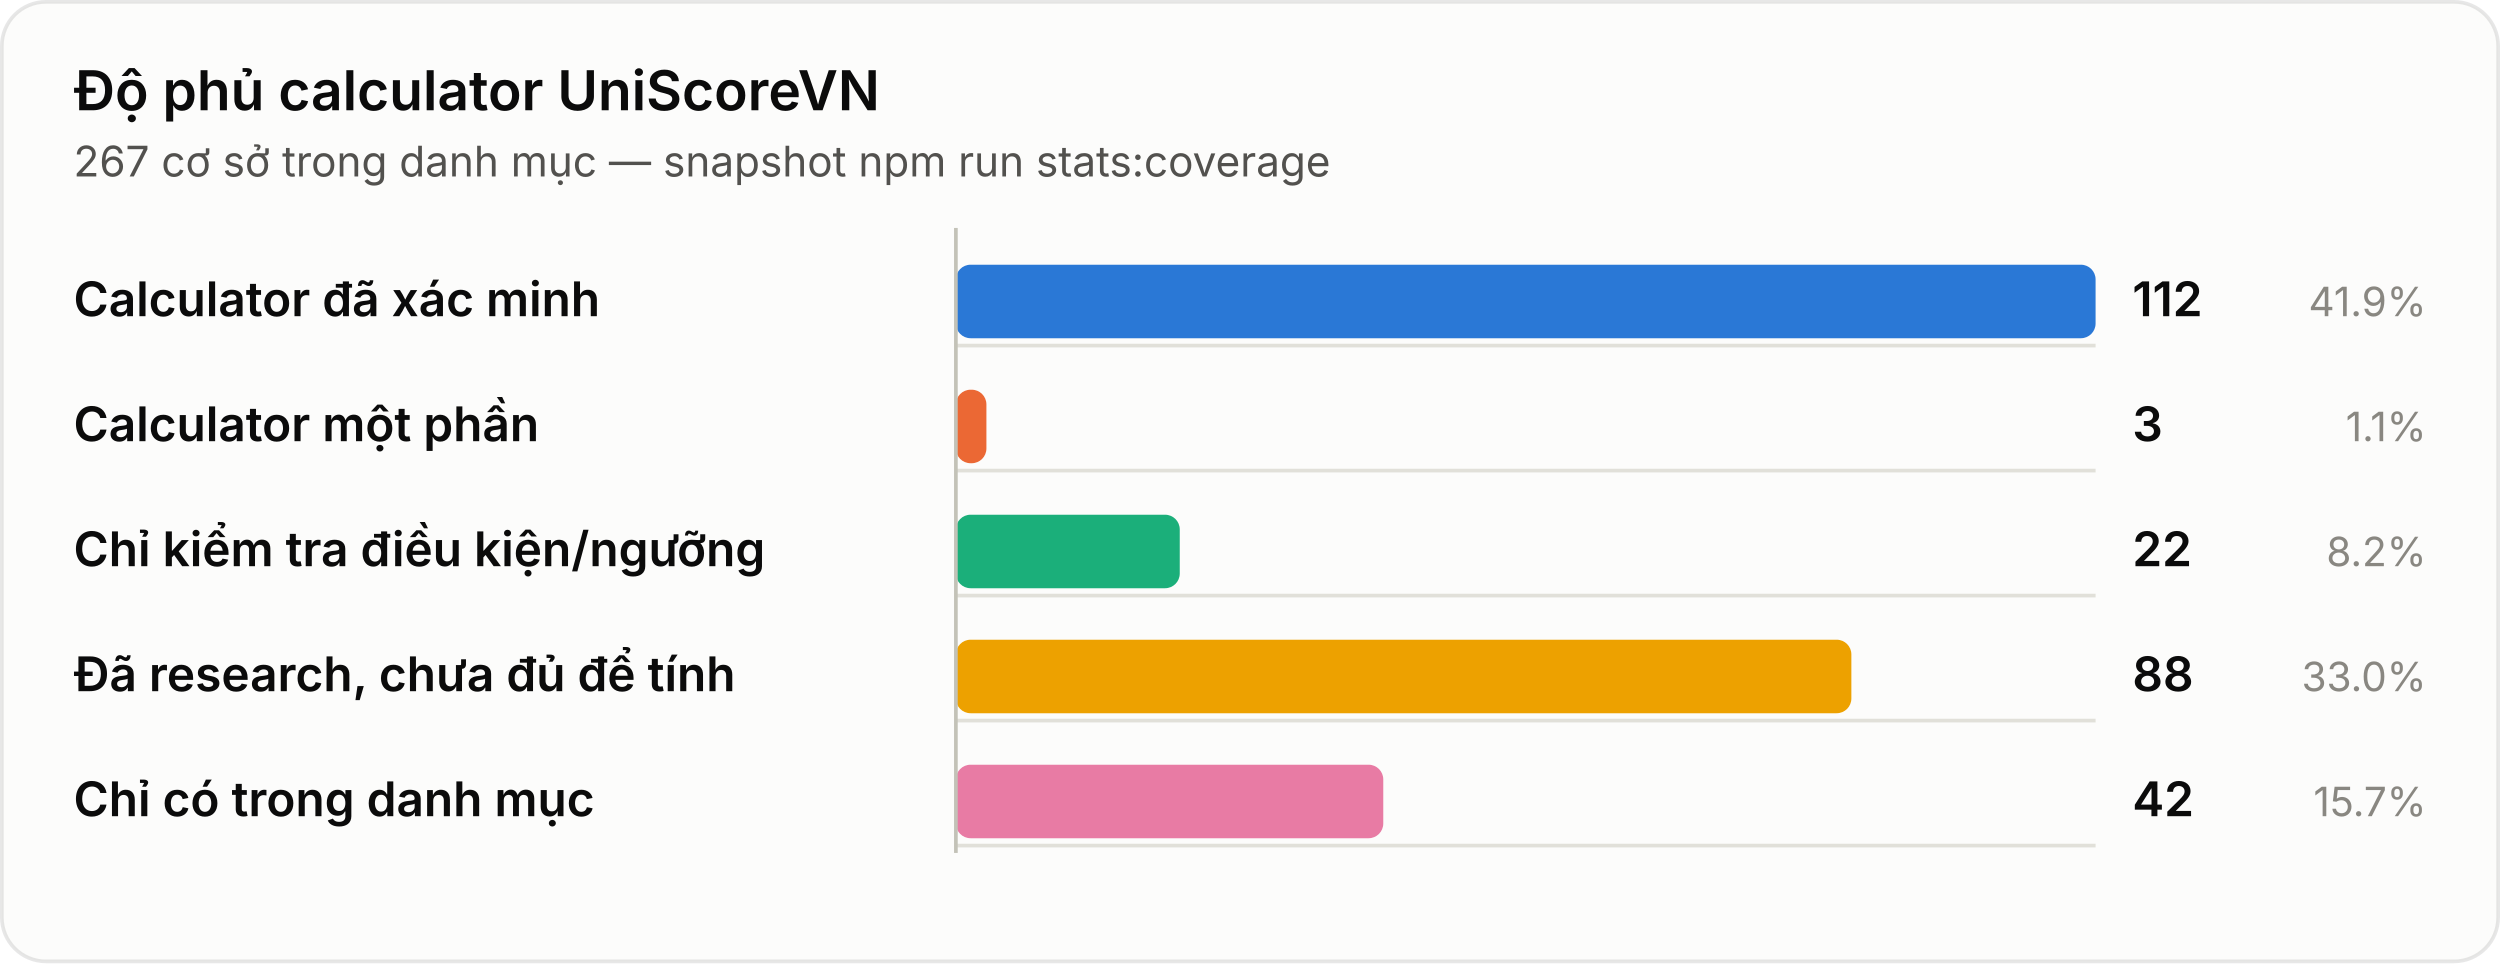
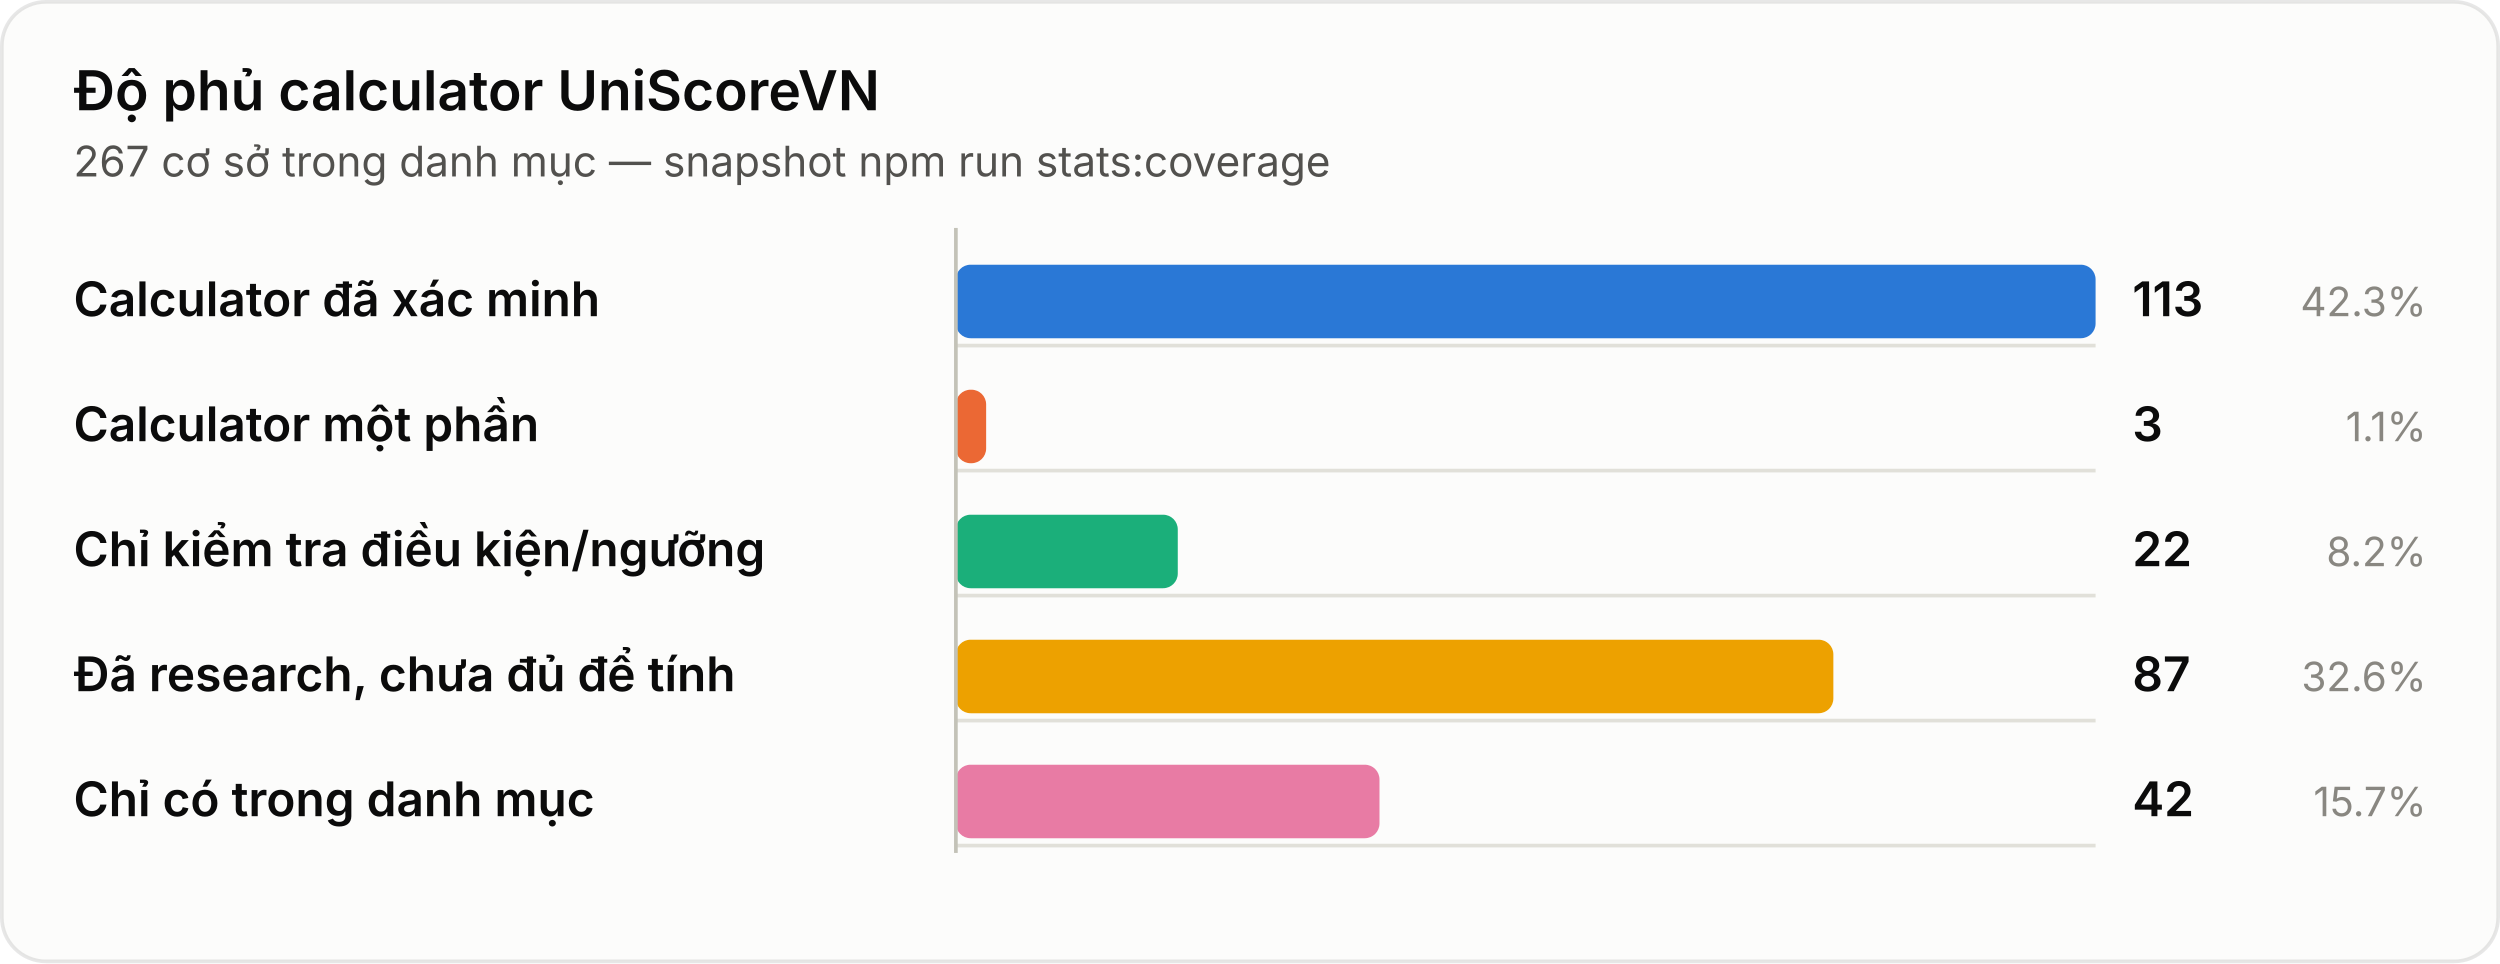
<svg xmlns="http://www.w3.org/2000/svg" width="680" height="262" viewBox="0 0 680 262" font-family="system-ui, -apple-system, Segoe UI, sans-serif">
  <rect x="0.5" y="0.5" width="679" height="261" rx="12" fill="#fcfcfb" stroke="rgba(11,11,11,0.10)" />
  <text x="20" y="30" font-size="15" font-weight="600" fill="#0b0b0b">Độ phủ calculator UniScoreVN</text>
  <text x="20" y="48" font-size="11.5" fill="#52514e">267 cơ sở trong danh mục — snapshot npm run stats:coverage</text>
  <g transform="translate(20, 10)">
    <text x="0" y="76" font-size="13" font-weight="600" fill="#0b0b0b">Calculator đã xác minh</text>
    <line x1="240" y1="84" x2="550" y2="84" stroke="#e1e0d9" stroke-width="1" />
    <rect x="240" y="62" width="310" height="20" rx="4" fill="#2a78d6" />
-     <text x="560" y="76" font-size="13" font-weight="600" fill="#0b0b0b" text-anchor="start">112</text>
-     <text x="640" y="76" font-size="11" fill="#898781" text-anchor="end">41.9%</text>
+     <text x="560" y="76" font-size="13" font-weight="600" fill="#0b0b0b" text-anchor="start">113</text>
+     <text x="640" y="76" font-size="11" fill="#898781" text-anchor="end">42.3%</text>
    <text x="0" y="110" font-size="13" font-weight="600" fill="#0b0b0b">Calculator một phần</text>
    <line x1="240" y1="118" x2="550" y2="118" stroke="#e1e0d9" stroke-width="1" />
-     <rect x="240" y="96" width="8.304" height="20" rx="4" fill="#eb6834" />
+     <rect x="240" y="96" width="8.23" height="20" rx="4" fill="#eb6834" />
    <text x="560" y="110" font-size="13" font-weight="600" fill="#0b0b0b" text-anchor="start">3</text>
    <text x="640" y="110" font-size="11" fill="#898781" text-anchor="end">1.1%</text>
    <text x="0" y="144" font-size="13" font-weight="600" fill="#0b0b0b">Chỉ kiểm tra điều kiện/ngưỡng</text>
    <line x1="240" y1="152" x2="550" y2="152" stroke="#e1e0d9" stroke-width="1" />
-     <rect x="240" y="130" width="60.893" height="20" rx="4" fill="#1baf7a" />
+     <rect x="240" y="130" width="60.354" height="20" rx="4" fill="#1baf7a" />
    <text x="560" y="144" font-size="13" font-weight="600" fill="#0b0b0b" text-anchor="start">22</text>
    <text x="640" y="144" font-size="11" fill="#898781" text-anchor="end">8.2%</text>
    <text x="0" y="178" font-size="13" font-weight="600" fill="#0b0b0b">Đã research, chưa đủ để tính</text>
    <line x1="240" y1="186" x2="550" y2="186" stroke="#e1e0d9" stroke-width="1" />
-     <rect x="240" y="164" width="243.571" height="20" rx="4" fill="#eda100" />
-     <text x="560" y="178" font-size="13" font-weight="600" fill="#0b0b0b" text-anchor="start">88</text>
-     <text x="640" y="178" font-size="11" fill="#898781" text-anchor="end">33.0%</text>
+     <rect x="240" y="164" width="238.673" height="20" rx="4" fill="#eda100" />
+     <text x="560" y="178" font-size="13" font-weight="600" fill="#0b0b0b" text-anchor="start">87</text>
+     <text x="640" y="178" font-size="11" fill="#898781" text-anchor="end">32.6%</text>
    <text x="0" y="212" font-size="13" font-weight="600" fill="#0b0b0b">Chỉ có trong danh mục</text>
    <line x1="240" y1="220" x2="550" y2="220" stroke="#e1e0d9" stroke-width="1" />
-     <rect x="240" y="198" width="116.25" height="20" rx="4" fill="#e87ba4" />
+     <rect x="240" y="198" width="115.221" height="20" rx="4" fill="#e87ba4" />
    <text x="560" y="212" font-size="13" font-weight="600" fill="#0b0b0b" text-anchor="start">42</text>
    <text x="640" y="212" font-size="11" fill="#898781" text-anchor="end">15.7%</text>
    <line x1="240" y1="52" x2="240" y2="222" stroke="#c3c2b7" stroke-width="1" />
  </g>
</svg>
